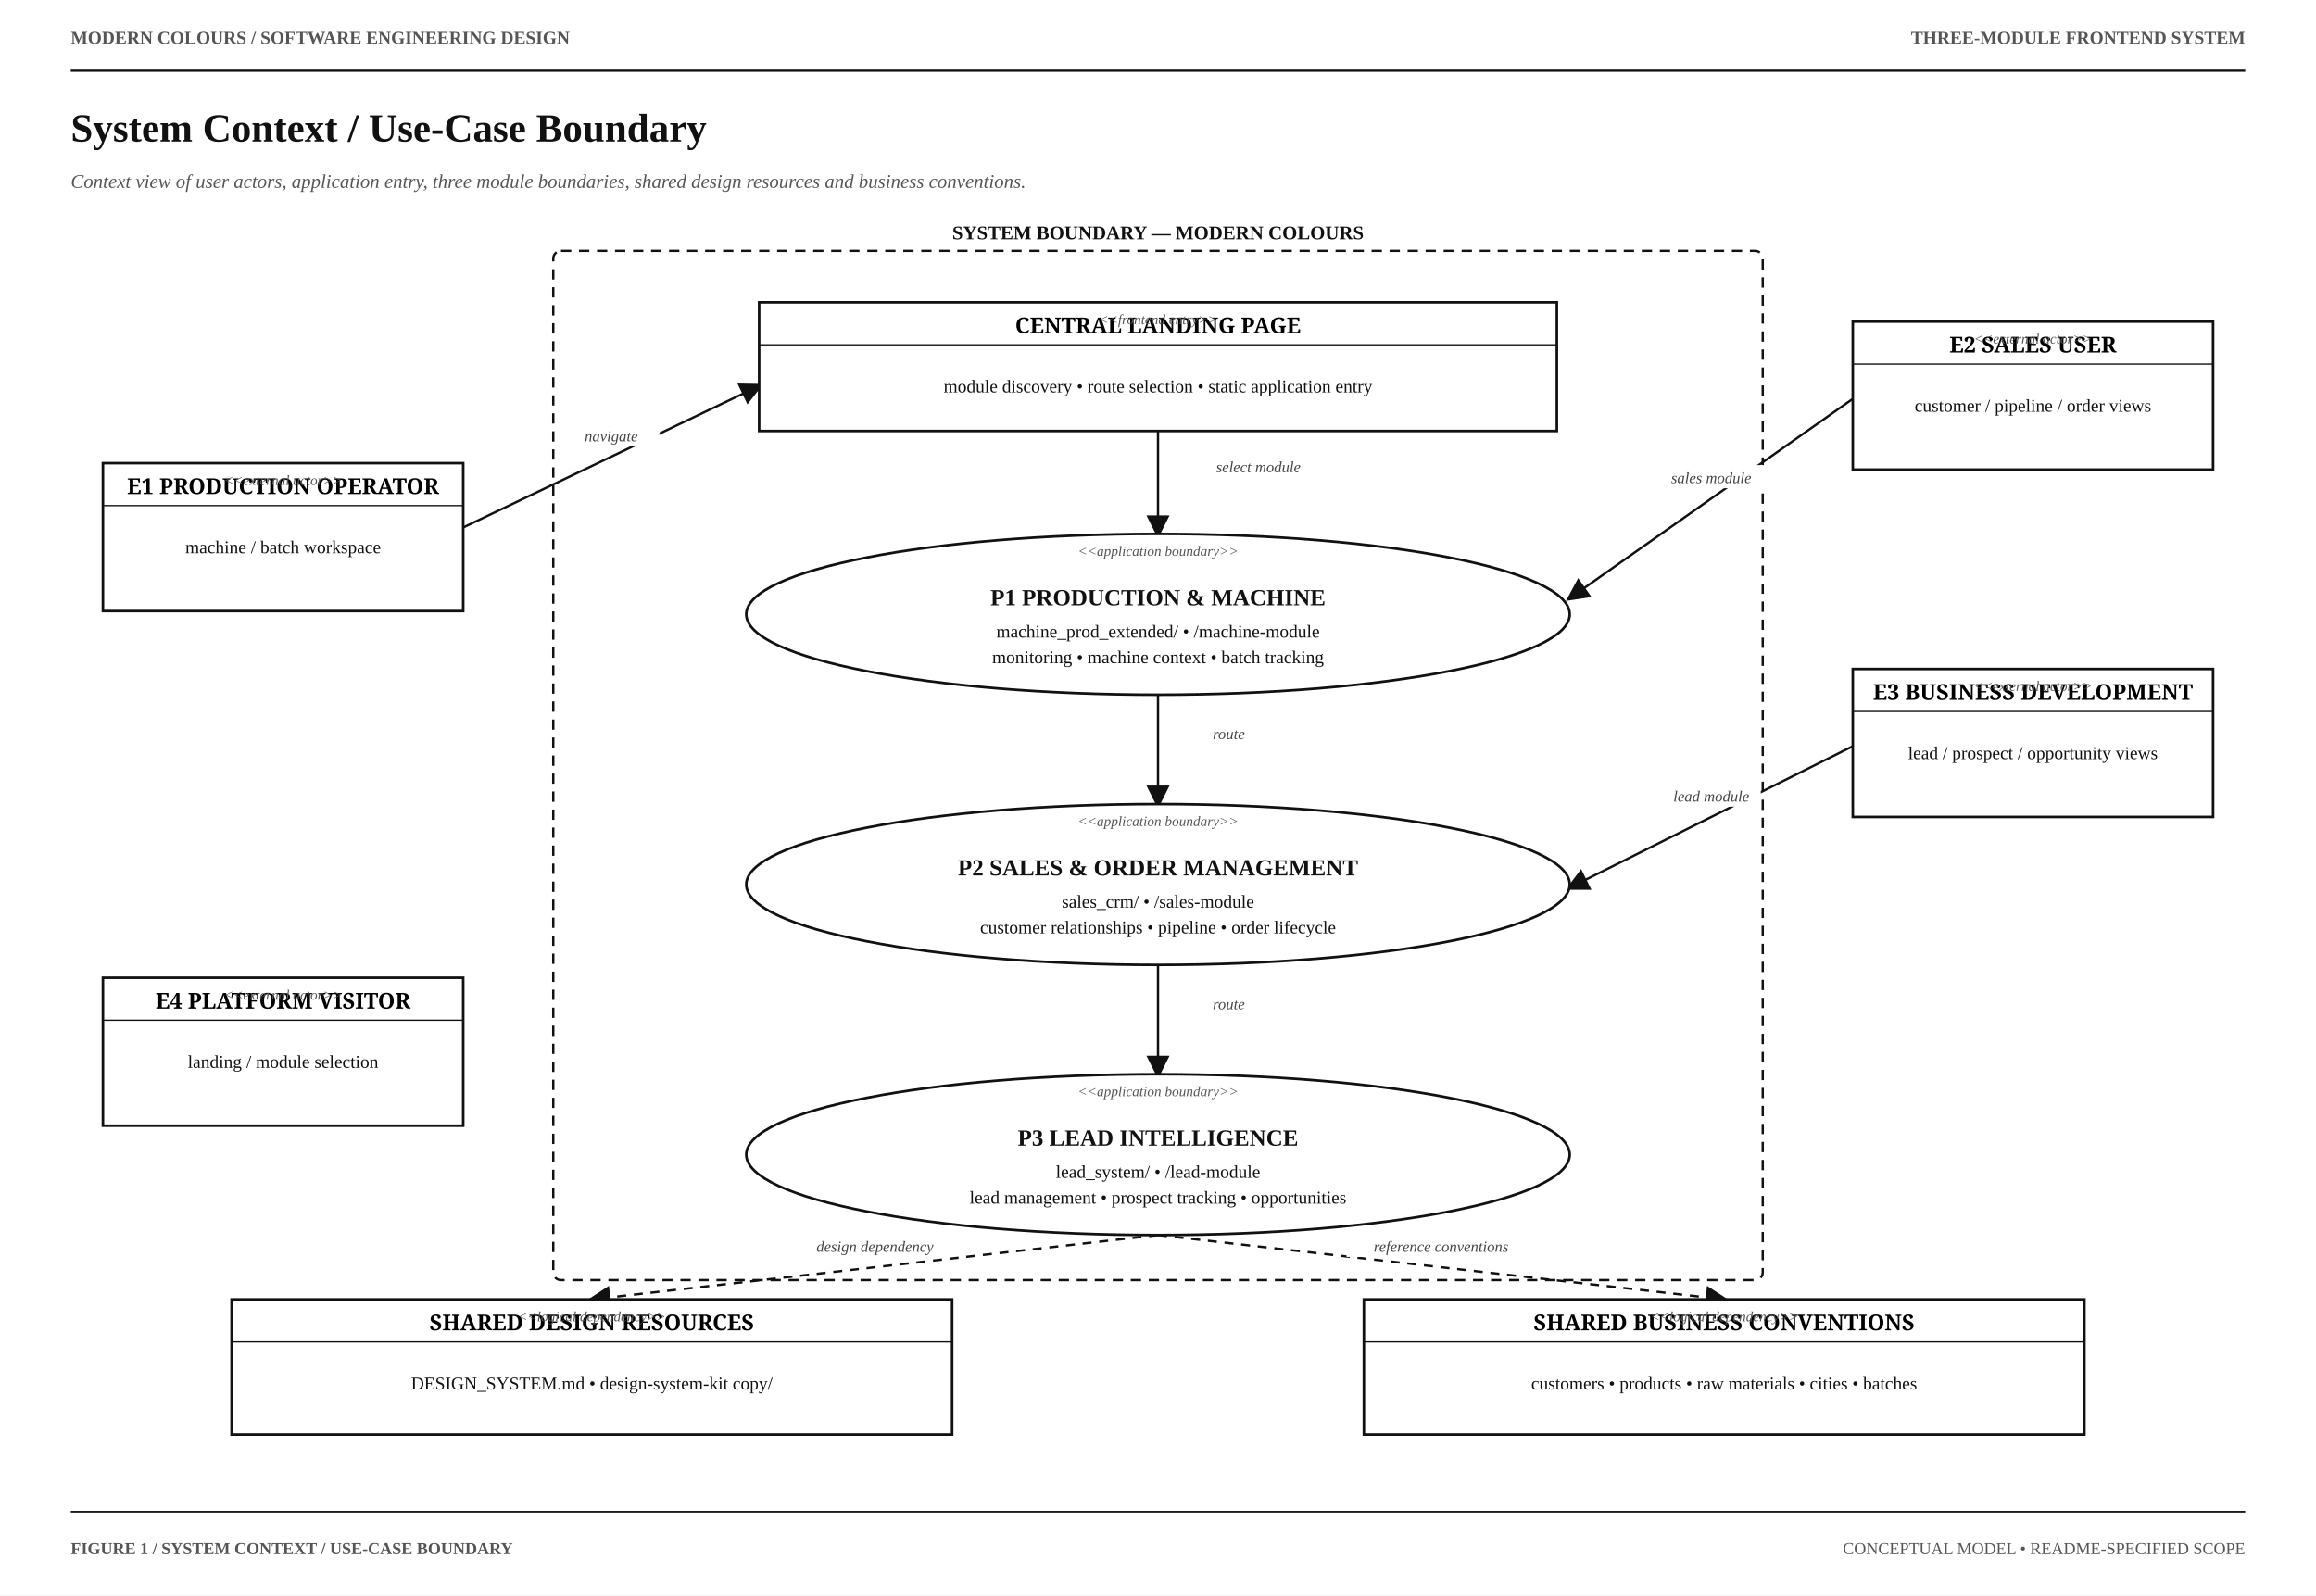
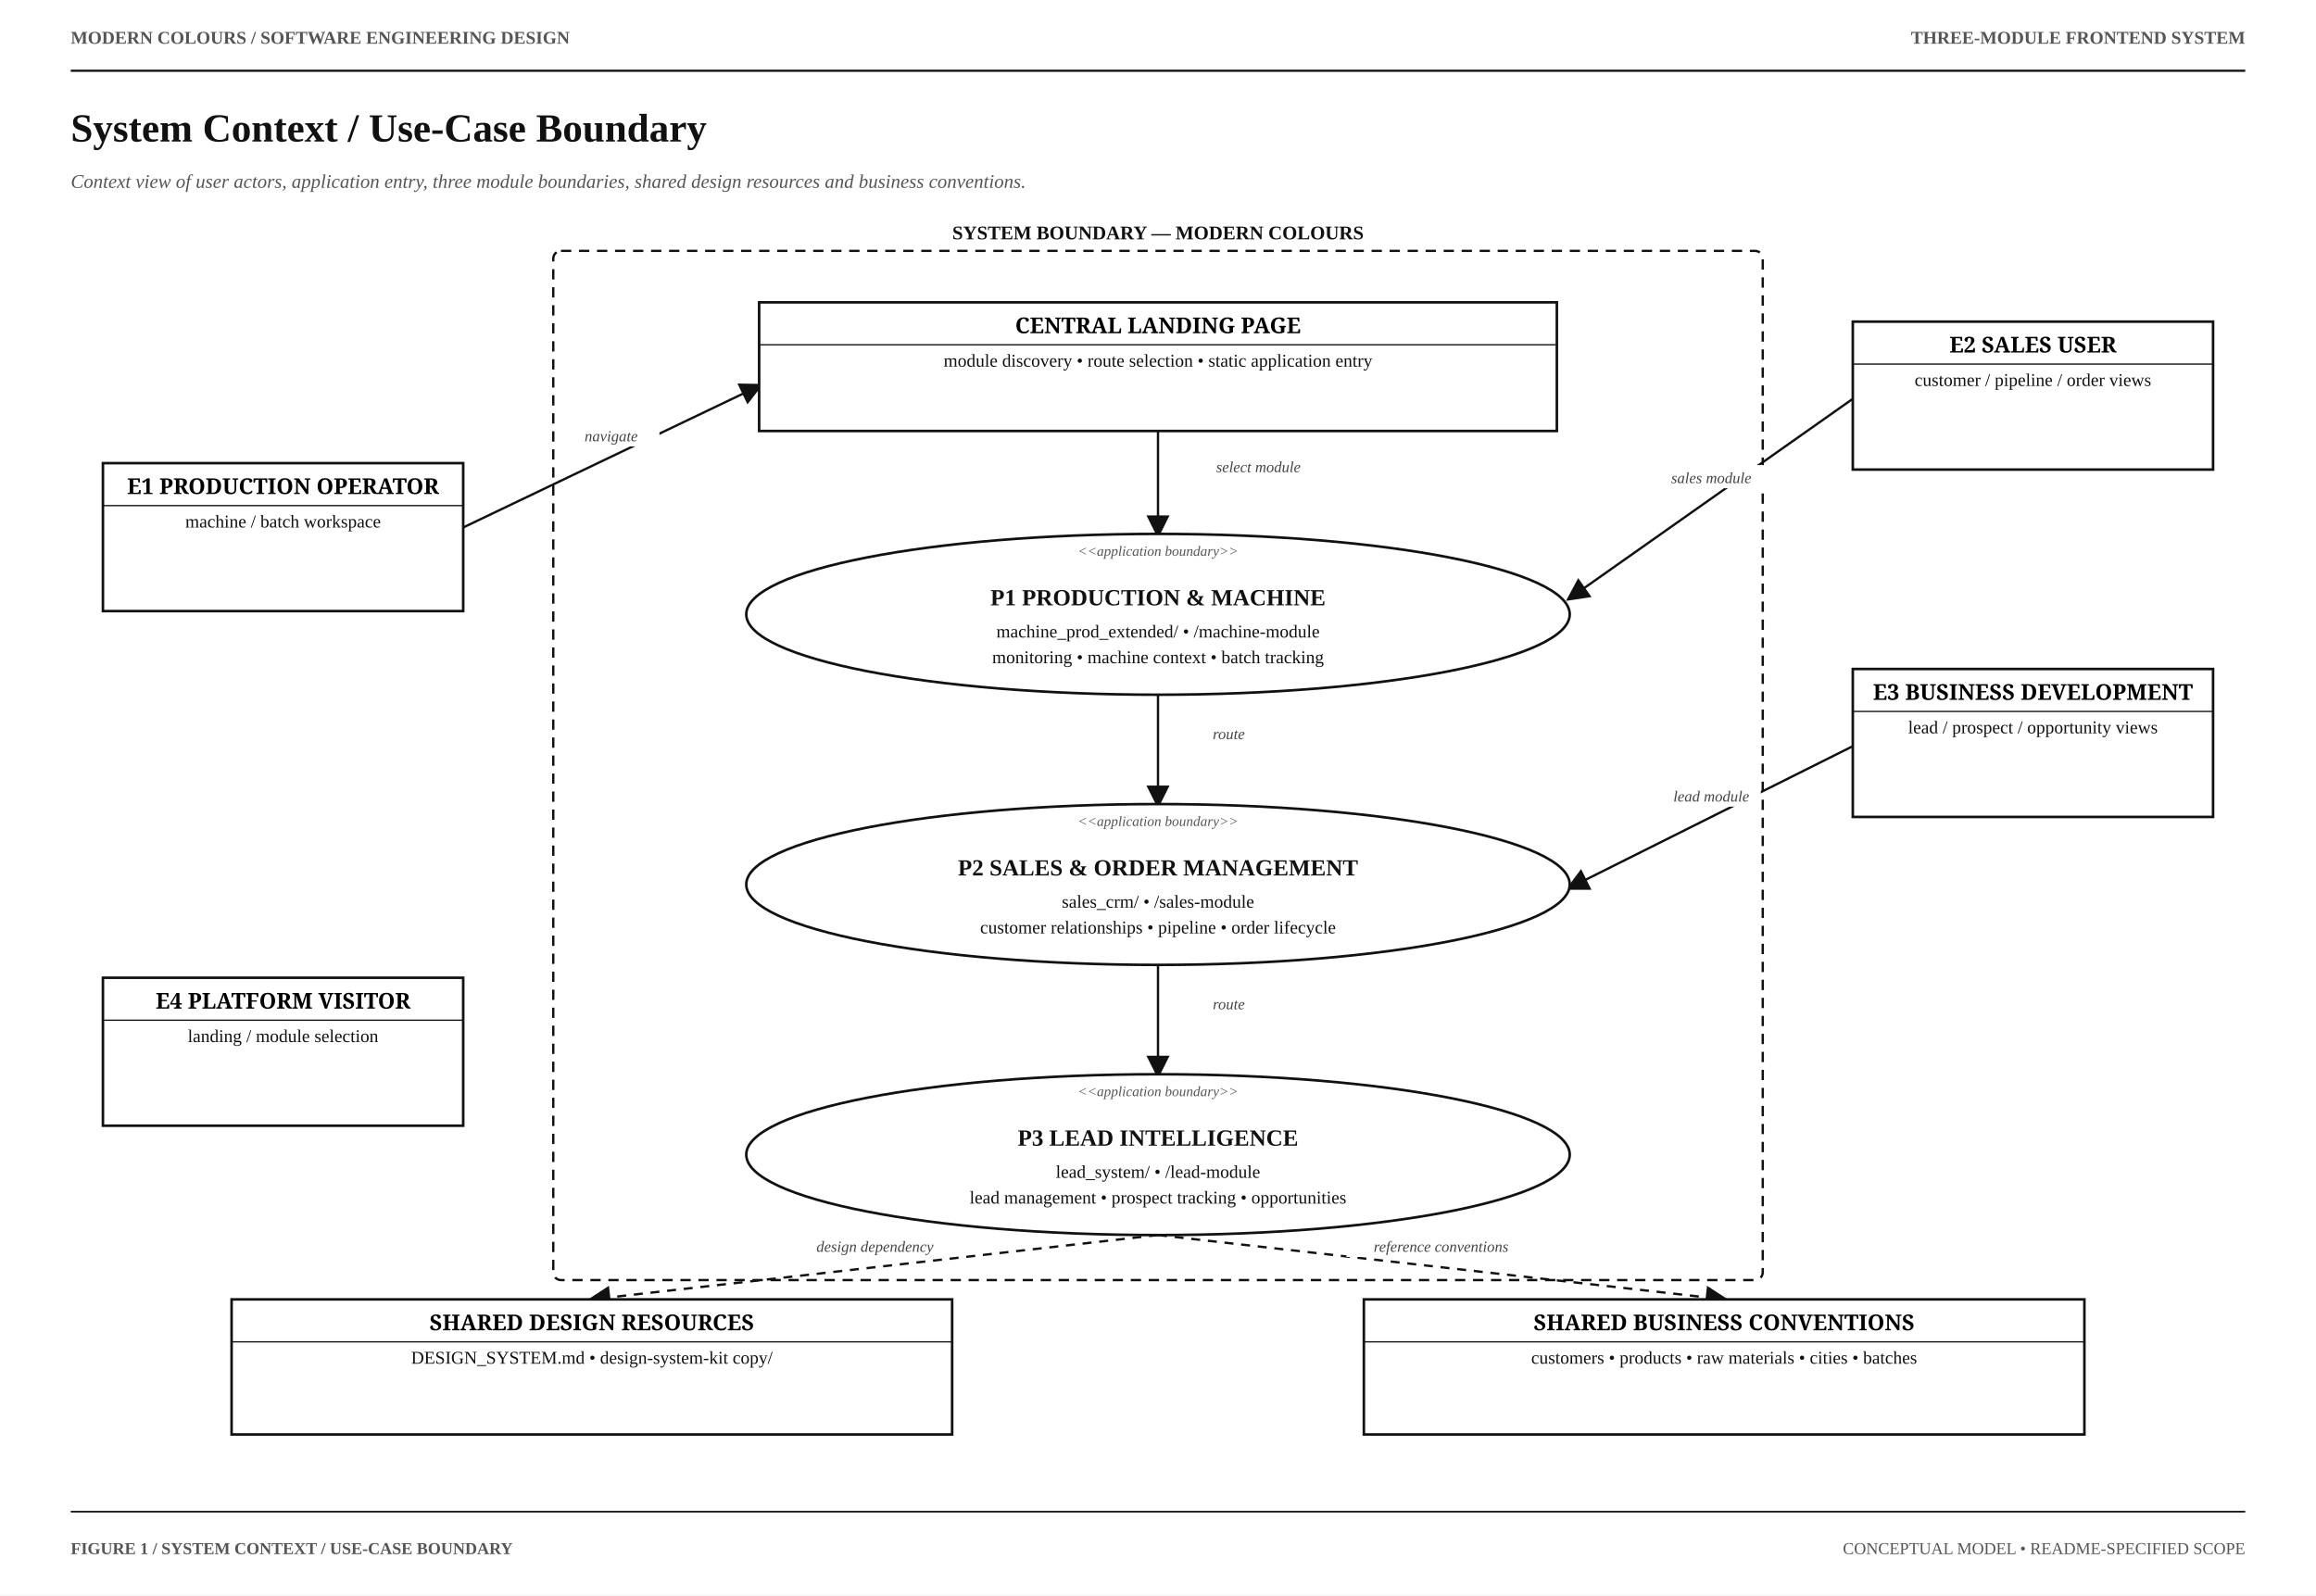
<svg xmlns="http://www.w3.org/2000/svg" width="100%" viewBox="0 0 1800 1240" role="img" aria-labelledby="ti de">
  <defs>
    <marker id="a" markerWidth="10" markerHeight="10" refX="8" refY="5" orient="auto">
      <path d="M0 0L10 5L0 10Z" fill="#111" />
    </marker>
  </defs>
  <rect width="1800" height="1240" fill="#fff" />
  <text x="55" y="34" text-anchor="start" font-family="Georgia,'Times New Roman',serif" font-size="14" font-weight="700" fill="#555">MODERN COLOURS / SOFTWARE ENGINEERING DESIGN</text>
  <text x="1745" y="34" text-anchor="end" font-family="Georgia,'Times New Roman',serif" font-size="14" font-weight="700" fill="#555">THREE-MODULE FRONTEND SYSTEM</text>
  <path d="M55 55H1745" stroke="#111" stroke-width="1.7" />
  <text x="55" y="110" text-anchor="start" font-family="Georgia,'Times New Roman',serif" font-size="31" font-weight="700" fill="#111">System Context / Use-Case Boundary</text>
  <text x="55" y="146" text-anchor="start" font-family="Georgia,'Times New Roman',serif" font-size="15" font-weight="400" fill="#555" font-style="italic">Context view of user actors, application entry, three module boundaries, shared design resources and business conventions.</text>
  <rect x="430" y="195" width="940" height="800" rx="6" fill="none" stroke="#111" stroke-width="1.8" stroke-dasharray="8 6" />
  <text x="900" y="186" text-anchor="middle" font-family="Georgia,'Times New Roman',serif" font-size="15" font-weight="700" fill="#111">SYSTEM BOUNDARY — MODERN COLOURS</text>
  <path d="M360 410 L590 300" fill="none" stroke="#111" stroke-width="1.8" marker-end="url(#a)" />
  <rect x="437.5" y="329" width="75" height="18" fill="#fff" />
  <text x="475" y="343" text-anchor="middle" font-family="Georgia,'Times New Roman',serif" font-size="12" font-weight="400" fill="#444" font-style="italic">navigate</text>
  <path d="M900 335 L900 415" fill="none" stroke="#111" stroke-width="1.8" marker-end="url(#a)" />
  <rect x="932.5" y="353" width="91" height="18" fill="#fff" />
  <text x="978" y="367" text-anchor="middle" font-family="Georgia,'Times New Roman',serif" font-size="12" font-weight="400" fill="#444" font-style="italic">select module</text>
  <path d="M900 540 L900 625" fill="none" stroke="#111" stroke-width="1.8" marker-end="url(#a)" />
  <rect x="917.5" y="560.5" width="75" height="18" fill="#fff" />
  <text x="955" y="574.5" text-anchor="middle" font-family="Georgia,'Times New Roman',serif" font-size="12" font-weight="400" fill="#444" font-style="italic">route</text>
  <path d="M900 750 L900 835" fill="none" stroke="#111" stroke-width="1.8" marker-end="url(#a)" />
  <rect x="917.5" y="770.5" width="75" height="18" fill="#fff" />
  <text x="955" y="784.5" text-anchor="middle" font-family="Georgia,'Times New Roman',serif" font-size="12" font-weight="400" fill="#444" font-style="italic">route</text>
  <path d="M900 960 L460 1010" fill="none" stroke="#111" stroke-width="1.8" stroke-dasharray="7 6" marker-end="url(#a)" />
  <rect x="620.5" y="959" width="119" height="18" fill="#fff" />
  <text x="680" y="973" text-anchor="middle" font-family="Georgia,'Times New Roman',serif" font-size="12" font-weight="400" fill="#444" font-style="italic">design dependency</text>
  <path d="M900 960 L1340 1010" fill="none" stroke="#111" stroke-width="1.8" stroke-dasharray="7 6" marker-end="url(#a)" />
  <rect x="1046.5" y="959" width="147" height="18" fill="#fff" />
  <text x="1120" y="973" text-anchor="middle" font-family="Georgia,'Times New Roman',serif" font-size="12" font-weight="400" fill="#444" font-style="italic">reference conventions</text>
  <path d="M1440 310 L1220 465" fill="none" stroke="#111" stroke-width="1.8" marker-end="url(#a)" />
  <rect x="1288" y="361.5" width="84" height="18" fill="#fff" />
  <text x="1330" y="375.5" text-anchor="middle" font-family="Georgia,'Times New Roman',serif" font-size="12" font-weight="400" fill="#444" font-style="italic">sales module</text>
  <path d="M1440 580 L1220 690" fill="none" stroke="#111" stroke-width="1.8" marker-end="url(#a)" />
  <rect x="1291.5" y="609" width="77" height="18" fill="#fff" />
  <text x="1330" y="623" text-anchor="middle" font-family="Georgia,'Times New Roman',serif" font-size="12" font-weight="400" fill="#444" font-style="italic">lead module</text>
  <rect x="80" y="360" width="280" height="115" fill="#fff" stroke="#111" stroke-width="2" />
  <line x1="80" y1="393" x2="360" y2="393" stroke="#111" />
  <text x="220" y="384" text-anchor="middle" font-family="Georgia" font-size="17" font-weight="700">E1  PRODUCTION OPERATOR</text>
-   <text x="220" y="377" text-anchor="middle" font-family="Georgia,'Times New Roman',serif" font-size="11" font-weight="400" fill="#555" font-style="italic">&lt;&lt;external actor&gt;&gt;</text>
-   <text x="220" y="430" text-anchor="middle" font-family="Georgia,'Times New Roman',serif" font-size="14" font-weight="400" fill="#111">machine / batch workspace</text>
+   <text x="220" y="410" text-anchor="middle" font-family="Georgia,'Times New Roman',serif" font-size="14" font-weight="400" fill="#111">machine / batch workspace</text>
  <rect x="1440" y="250" width="280" height="115" fill="#fff" stroke="#111" stroke-width="2" />
  <line x1="1440" y1="283" x2="1720" y2="283" stroke="#111" />
  <text x="1580" y="274" text-anchor="middle" font-family="Georgia" font-size="17" font-weight="700">E2  SALES USER</text>
-   <text x="1580" y="267" text-anchor="middle" font-family="Georgia,'Times New Roman',serif" font-size="11" font-weight="400" fill="#555" font-style="italic">&lt;&lt;external actor&gt;&gt;</text>
-   <text x="1580" y="320" text-anchor="middle" font-family="Georgia,'Times New Roman',serif" font-size="14" font-weight="400" fill="#111">customer / pipeline / order views</text>
+   <text x="1580" y="300" text-anchor="middle" font-family="Georgia,'Times New Roman',serif" font-size="14" font-weight="400" fill="#111">customer / pipeline / order views</text>
  <rect x="1440" y="520" width="280" height="115" fill="#fff" stroke="#111" stroke-width="2" />
  <line x1="1440" y1="553" x2="1720" y2="553" stroke="#111" />
  <text x="1580" y="544" text-anchor="middle" font-family="Georgia" font-size="17" font-weight="700">E3  BUSINESS DEVELOPMENT</text>
-   <text x="1580" y="537" text-anchor="middle" font-family="Georgia,'Times New Roman',serif" font-size="11" font-weight="400" fill="#555" font-style="italic">&lt;&lt;external actor&gt;&gt;</text>
-   <text x="1580" y="590" text-anchor="middle" font-family="Georgia,'Times New Roman',serif" font-size="14" font-weight="400" fill="#111">lead / prospect / opportunity views</text>
+   <text x="1580" y="570" text-anchor="middle" font-family="Georgia,'Times New Roman',serif" font-size="14" font-weight="400" fill="#111">lead / prospect / opportunity views</text>
  <rect x="80" y="760" width="280" height="115" fill="#fff" stroke="#111" stroke-width="2" />
  <line x1="80" y1="793" x2="360" y2="793" stroke="#111" />
  <text x="220" y="784" text-anchor="middle" font-family="Georgia" font-size="17" font-weight="700">E4  PLATFORM VISITOR</text>
-   <text x="220" y="777" text-anchor="middle" font-family="Georgia,'Times New Roman',serif" font-size="11" font-weight="400" fill="#555" font-style="italic">&lt;&lt;external actor&gt;&gt;</text>
-   <text x="220" y="830" text-anchor="middle" font-family="Georgia,'Times New Roman',serif" font-size="14" font-weight="400" fill="#111">landing / module selection</text>
+   <text x="220" y="810" text-anchor="middle" font-family="Georgia,'Times New Roman',serif" font-size="14" font-weight="400" fill="#111">landing / module selection</text>
  <rect x="590" y="235" width="620" height="100" fill="#fff" stroke="#111" stroke-width="2" />
  <line x1="590" y1="268" x2="1210" y2="268" stroke="#111" />
  <text x="900" y="259" text-anchor="middle" font-family="Georgia" font-size="17" font-weight="700">CENTRAL LANDING PAGE</text>
-   <text x="900" y="252" text-anchor="middle" font-family="Georgia,'Times New Roman',serif" font-size="11" font-weight="400" fill="#555" font-style="italic">&lt;&lt;frontend entry&gt;&gt;</text>
-   <text x="900" y="305" text-anchor="middle" font-family="Georgia,'Times New Roman',serif" font-size="14" font-weight="400" fill="#111">module discovery • route selection • static application entry</text>
+   <text x="900" y="285" text-anchor="middle" font-family="Georgia,'Times New Roman',serif" font-size="14" font-weight="400" fill="#111">module discovery • route selection • static application entry</text>
  <ellipse cx="900" cy="477.5" rx="320" ry="62.5" fill="#fff" stroke="#111" stroke-width="2" />
  <text x="900" y="432" text-anchor="middle" font-family="Georgia,'Times New Roman',serif" font-size="11" font-weight="400" fill="#555" font-style="italic">&lt;&lt;application boundary&gt;&gt;</text>
  <text x="900" y="470.5" text-anchor="middle" font-family="Georgia,'Times New Roman',serif" font-size="18" font-weight="700" fill="#111">P1  PRODUCTION &amp; MACHINE</text>
  <text x="900" y="495.5" text-anchor="middle" font-family="Georgia,'Times New Roman',serif" font-size="14" font-weight="400" fill="#111">machine_prod_extended/ • /machine-module</text>
  <text x="900" y="515.5" text-anchor="middle" font-family="Georgia,'Times New Roman',serif" font-size="14" font-weight="400" fill="#111">monitoring • machine context • batch tracking</text>
  <ellipse cx="900" cy="687.5" rx="320" ry="62.5" fill="#fff" stroke="#111" stroke-width="2" />
  <text x="900" y="642" text-anchor="middle" font-family="Georgia,'Times New Roman',serif" font-size="11" font-weight="400" fill="#555" font-style="italic">&lt;&lt;application boundary&gt;&gt;</text>
  <text x="900" y="680.5" text-anchor="middle" font-family="Georgia,'Times New Roman',serif" font-size="18" font-weight="700" fill="#111">P2  SALES &amp; ORDER MANAGEMENT</text>
  <text x="900" y="705.5" text-anchor="middle" font-family="Georgia,'Times New Roman',serif" font-size="14" font-weight="400" fill="#111">sales_crm/ • /sales-module</text>
  <text x="900" y="725.5" text-anchor="middle" font-family="Georgia,'Times New Roman',serif" font-size="14" font-weight="400" fill="#111">customer relationships • pipeline • order lifecycle</text>
  <ellipse cx="900" cy="897.5" rx="320" ry="62.5" fill="#fff" stroke="#111" stroke-width="2" />
  <text x="900" y="852" text-anchor="middle" font-family="Georgia,'Times New Roman',serif" font-size="11" font-weight="400" fill="#555" font-style="italic">&lt;&lt;application boundary&gt;&gt;</text>
  <text x="900" y="890.5" text-anchor="middle" font-family="Georgia,'Times New Roman',serif" font-size="18" font-weight="700" fill="#111">P3  LEAD INTELLIGENCE</text>
  <text x="900" y="915.5" text-anchor="middle" font-family="Georgia,'Times New Roman',serif" font-size="14" font-weight="400" fill="#111">lead_system/ • /lead-module</text>
  <text x="900" y="935.5" text-anchor="middle" font-family="Georgia,'Times New Roman',serif" font-size="14" font-weight="400" fill="#111">lead management • prospect tracking • opportunities</text>
  <rect x="180" y="1010" width="560" height="105" fill="#fff" stroke="#111" stroke-width="2" />
  <line x1="180" y1="1043" x2="740" y2="1043" stroke="#111" />
  <text x="460" y="1034" text-anchor="middle" font-family="Georgia" font-size="17" font-weight="700">SHARED DESIGN RESOURCES</text>
-   <text x="460" y="1027" text-anchor="middle" font-family="Georgia,'Times New Roman',serif" font-size="11" font-weight="400" fill="#555" font-style="italic">&lt;&lt;logical dependency&gt;&gt;</text>
-   <text x="460" y="1080" text-anchor="middle" font-family="Georgia,'Times New Roman',serif" font-size="14" font-weight="400" fill="#111">DESIGN_SYSTEM.md • design-system-kit copy/</text>
+   <text x="460" y="1060" text-anchor="middle" font-family="Georgia,'Times New Roman',serif" font-size="14" font-weight="400" fill="#111">DESIGN_SYSTEM.md • design-system-kit copy/</text>
  <rect x="1060" y="1010" width="560" height="105" fill="#fff" stroke="#111" stroke-width="2" />
  <line x1="1060" y1="1043" x2="1620" y2="1043" stroke="#111" />
  <text x="1340" y="1034" text-anchor="middle" font-family="Georgia" font-size="17" font-weight="700">SHARED BUSINESS CONVENTIONS</text>
-   <text x="1340" y="1027" text-anchor="middle" font-family="Georgia,'Times New Roman',serif" font-size="11" font-weight="400" fill="#555" font-style="italic">&lt;&lt;logical dependency&gt;&gt;</text>
-   <text x="1340" y="1080" text-anchor="middle" font-family="Georgia,'Times New Roman',serif" font-size="14" font-weight="400" fill="#111">customers • products • raw materials • cities • batches</text>
+   <text x="1340" y="1060" text-anchor="middle" font-family="Georgia,'Times New Roman',serif" font-size="14" font-weight="400" fill="#111">customers • products • raw materials • cities • batches</text>
  <path d="M55 1175H1745" stroke="#111" stroke-width="1.3" />
  <text x="55" y="1208" text-anchor="start" font-family="Georgia,'Times New Roman',serif" font-size="13" font-weight="700" fill="#555">FIGURE 1 / SYSTEM CONTEXT / USE-CASE BOUNDARY</text>
  <text x="1745" y="1208" text-anchor="end" font-family="Georgia,'Times New Roman',serif" font-size="13" font-weight="400" fill="#555">CONCEPTUAL MODEL • README-SPECIFIED SCOPE</text>
</svg>
